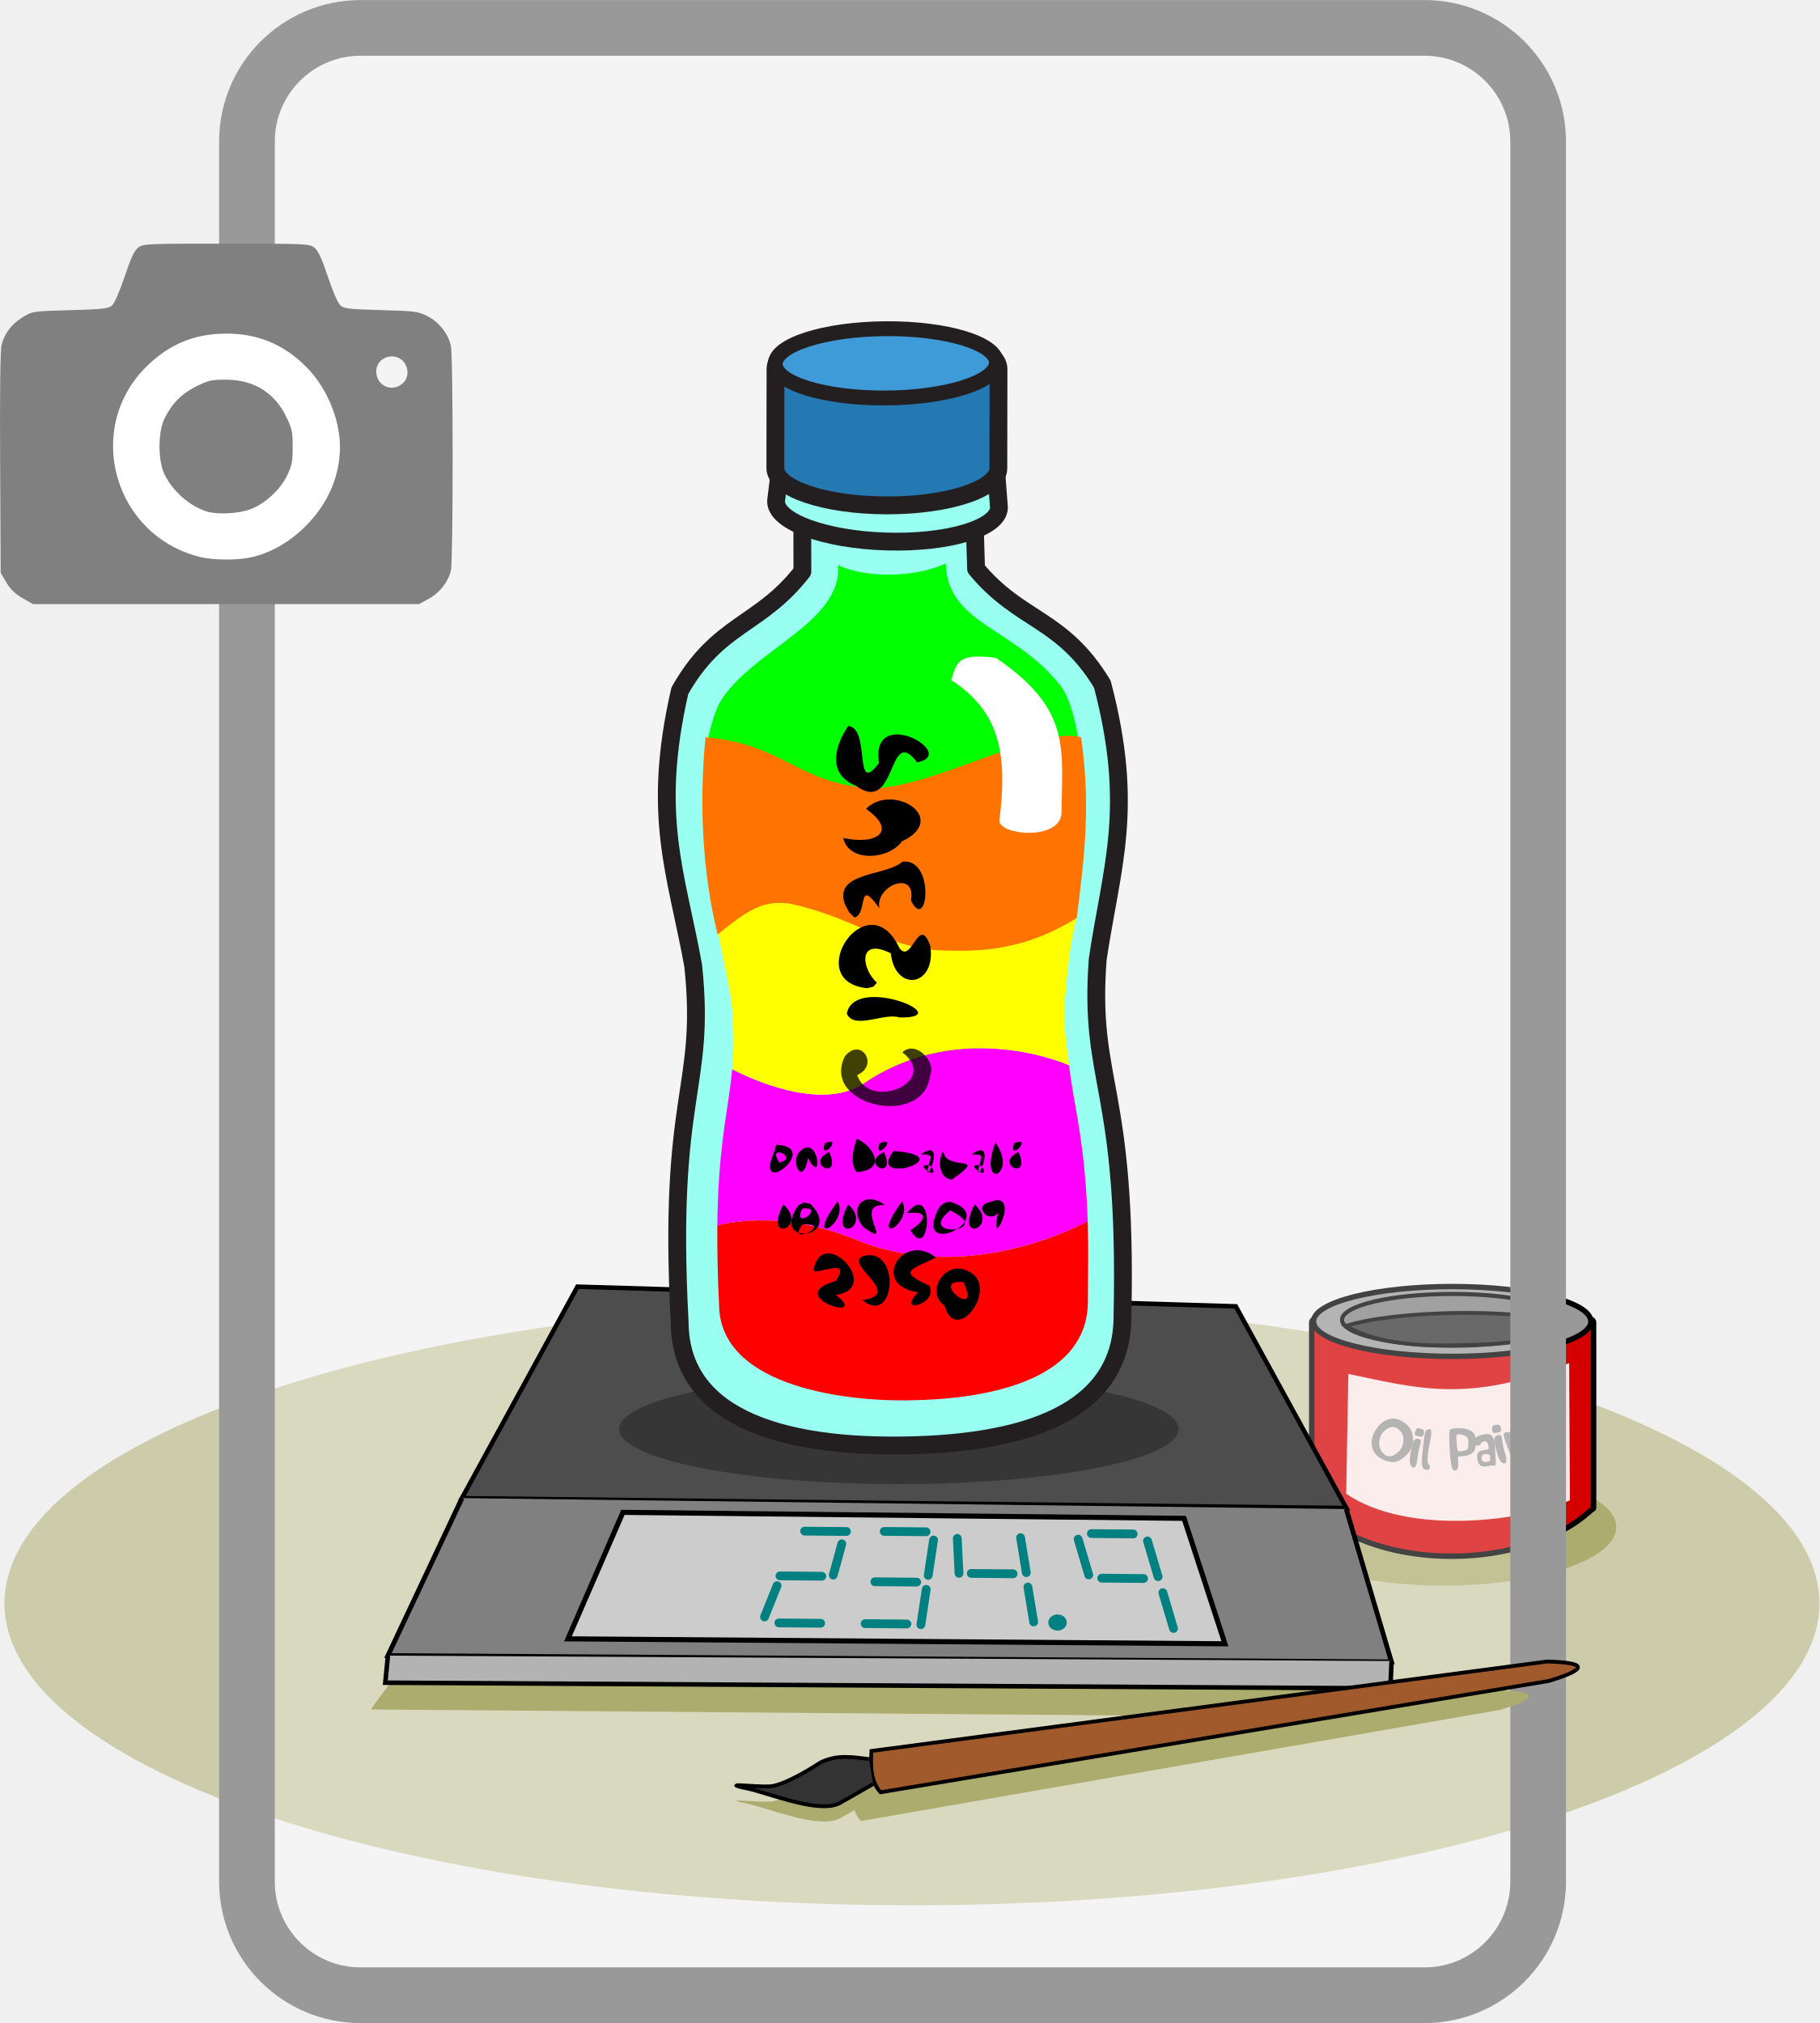
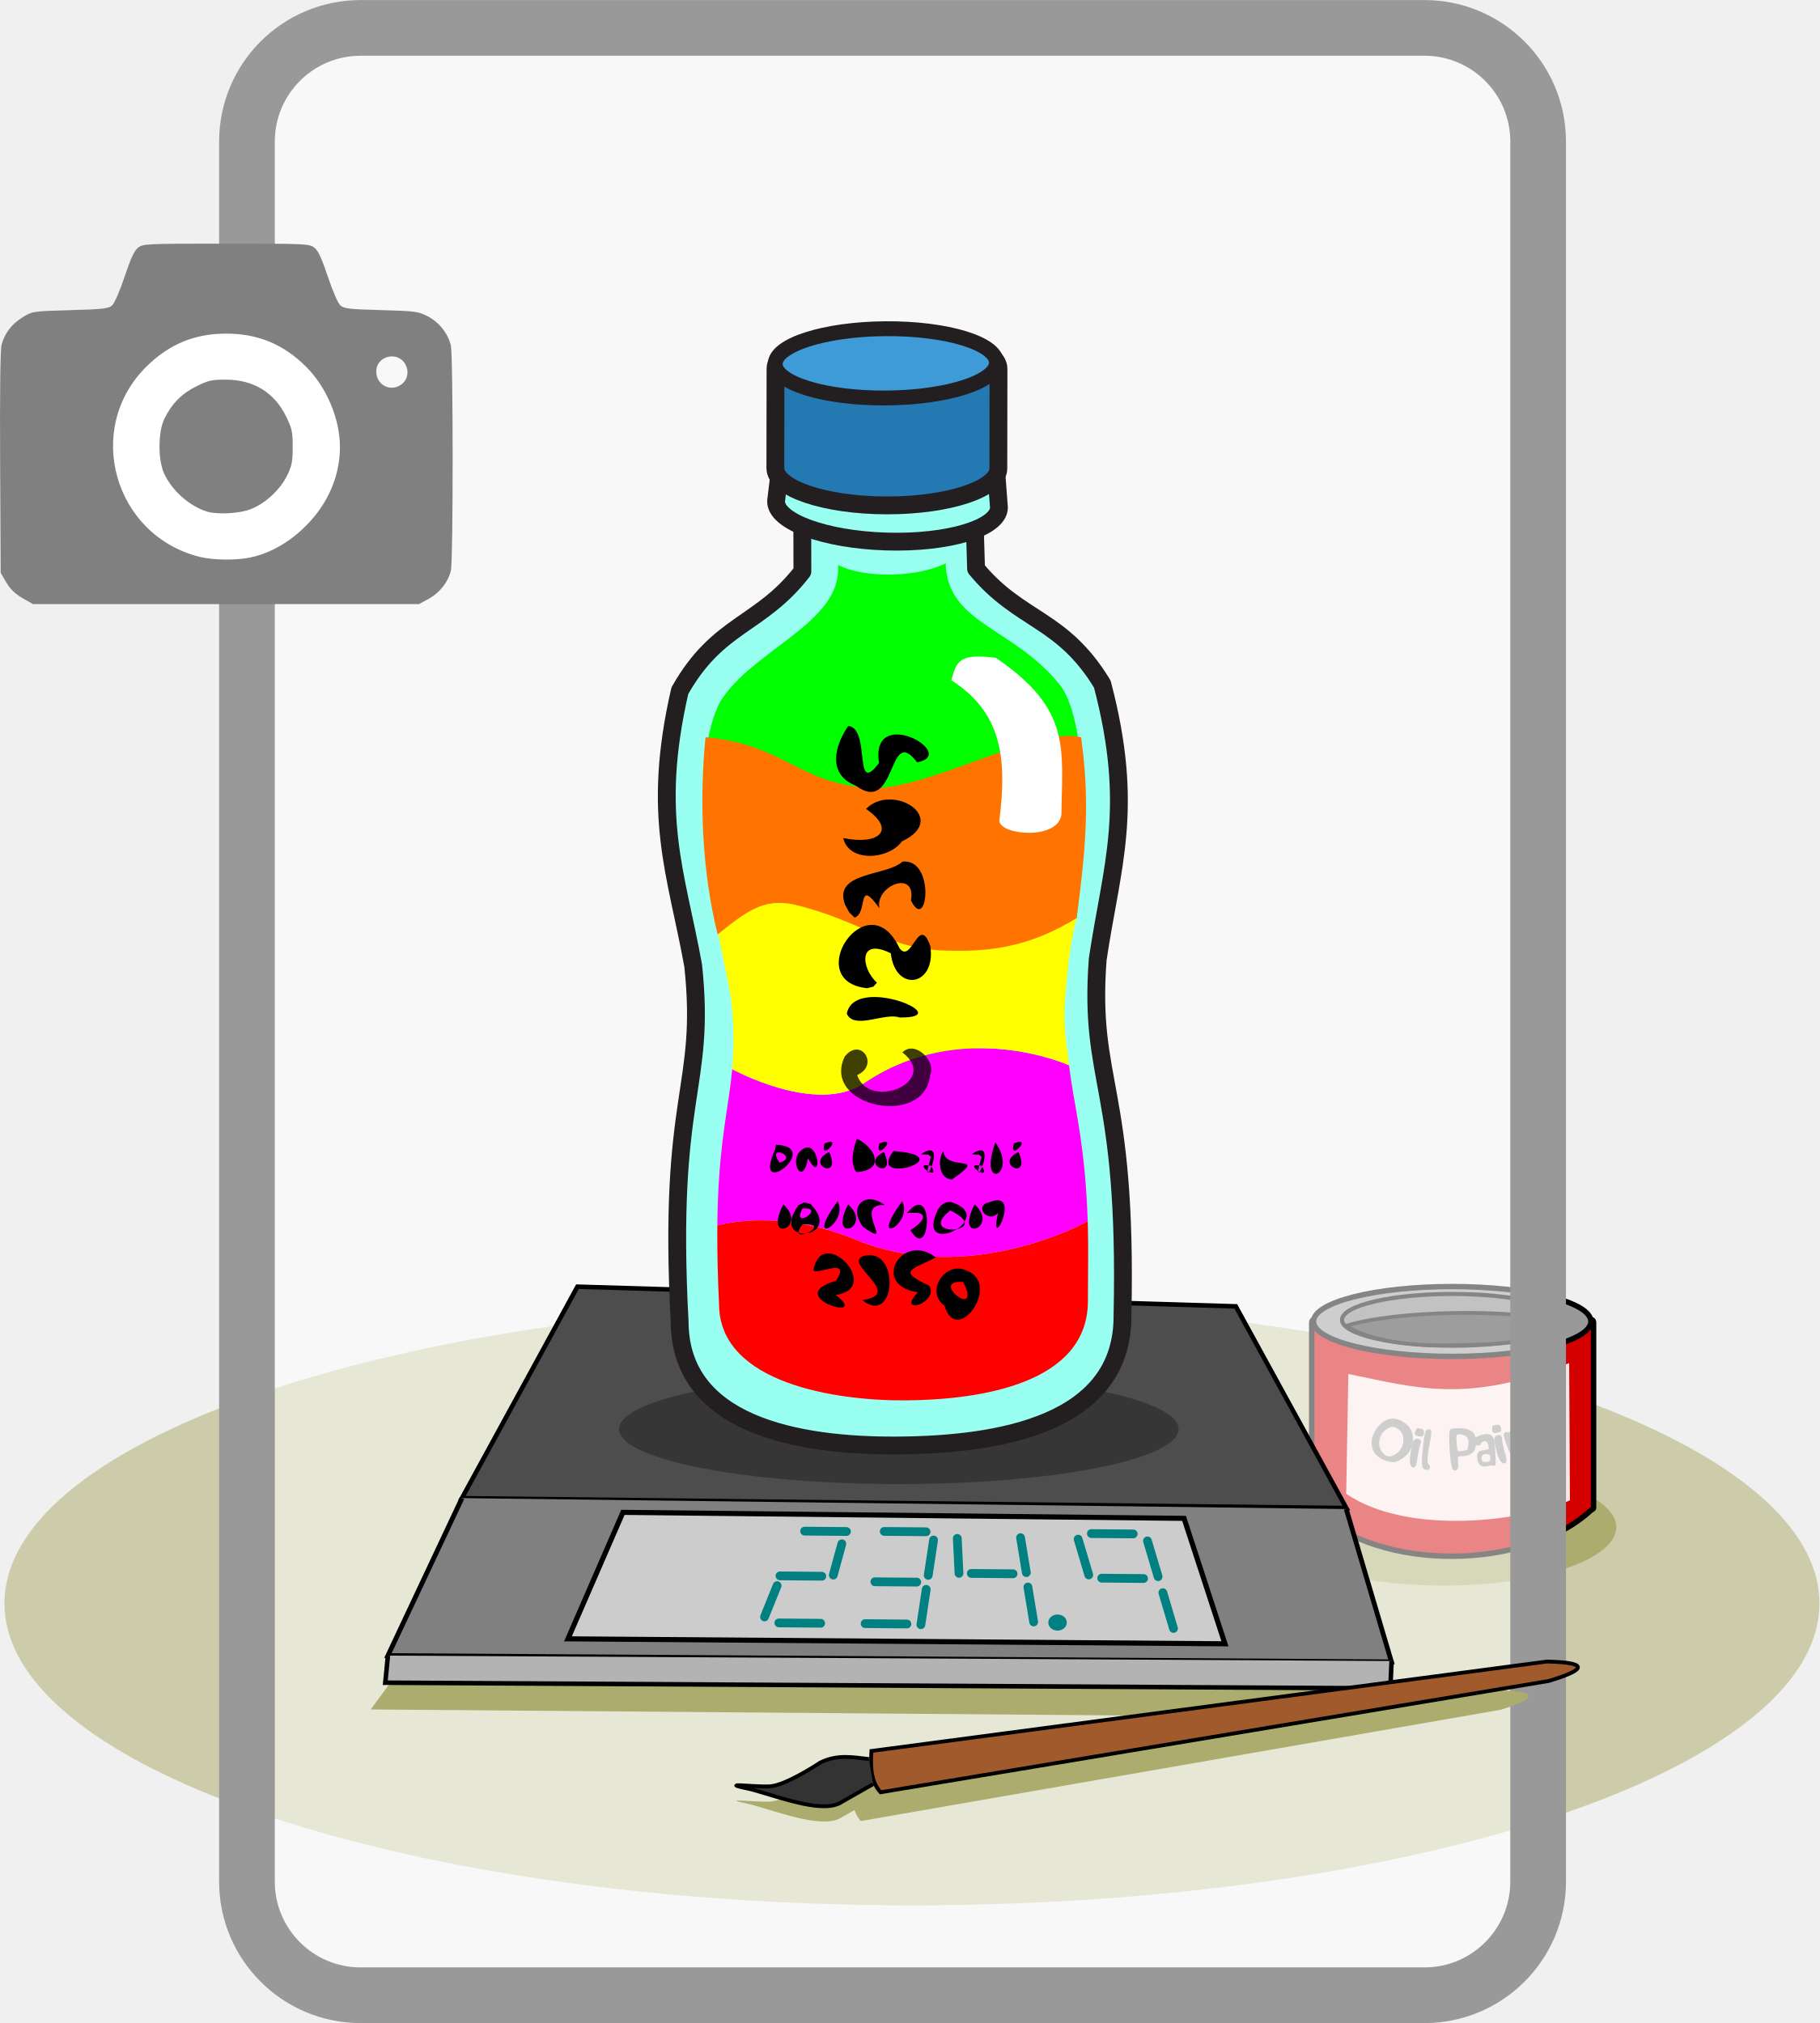
<svg xmlns="http://www.w3.org/2000/svg" width="126.48mm" height="140.64mm" version="1.1" viewBox="0 0 126.48 140.64">
  <g transform="translate(-39.624 -56.64)">
    <ellipse cx="103.02" cy="168.11" rx="63.084" ry="20.988" fill="#b4b47c" opacity=".6" />
    <g transform="matrix(.28286 0 0 .28286 -166.05 -481.59)">
      <path d="m1058.9 2258.9c21.694 13.067 42.224 6.88 62.739 0.438" fill="none" />
      <g>
        <ellipse transform="matrix(3.5353 0 0 3.5353 587.05 1702.6)" cx="139.98" cy="162.8" rx="12.001" ry="4.063" fill="#acac6f" stroke-miterlimit="10" stroke-width="0" />
        <path d="m1050.2 2227.1h67.859c0.391 0 0.706 0.305 0.706 0.684v45.589c0 0.379-0.419 0.421-0.706 0.684-16.127 14.784-51.763 15.204-67.859 0-0.282-0.266-0.706-0.305-0.706-0.684v-45.589c0-0.379 0.315-0.684 0.706-0.684z" fill="#d40000" stroke="#000" stroke-width="1.338" />
        <path d="m1118.1 2227.6a34.082 8.584 0 0 1-34.082 8.584 34.082 8.584 0 0 1-34.082-8.584 34.082 8.584 0 0 1 34.082-8.584 34.082 8.584 0 0 1 34.082 8.584z" fill="#999" stroke="#000" stroke-width="1.317" />
      </g>
      <path d="m1058.5 2240.5-0.535 29.455c15.394 10.479 43.926 6.638 54.982 1.607l-0.178-33.739c-24.912 10.179-37.953 6.001-54.268 2.678z" fill="#fff" opacity=".9" />
      <g transform="matrix(4.2211 -.64618 .64618 4.2211 203.05 1577.8)" fill="#999" aria-label="Oil Paint">
        <path d="m176.91 186.71q0.137 0.057 0.258 0.15 0.071 0.058 0.157 0.143 0.087 0.085 0.161 0.191 0.147 0.223 0.173 0.483 0.022 0.242-0.068 0.53-0.042 0.132-0.112 0.258-0.068 0.126-0.193 0.246-0.127 0.121-0.3 0.225-0.172 0.103-0.322 0.15-0.151 0.048-0.269 0.04-0.117-9e-3 -0.228-0.043-0.114-0.033-0.229-0.087-0.113-0.054-0.232-0.144-0.119-0.09-0.231-0.218-0.109-0.129-0.166-0.281-0.06-0.153-0.06-0.32-9.1e-4 -0.167 0.036-0.315 0.071-0.271 0.265-0.515 0.092-0.116 0.206-0.224 0.116-0.109 0.25-0.185 0.132-0.075 0.273-0.114 0.142-0.04 0.261-0.044 0.119-4e-3 0.209 0.02 0.09 0.023 0.161 0.052zm-0.19 0.443q-0.13-0.067-0.307-0.027-0.091 0.021-0.198 0.069-0.105 0.049-0.195 0.124-0.182 0.149-0.273 0.383-0.091 0.225-0.065 0.442 0.023 0.217 0.15 0.394 0.134 0.191 0.309 0.223 0.172 0.036 0.419-0.09 0.11-0.055 0.216-0.141 0.106-0.086 0.181-0.207 0.075-0.121 0.112-0.266 0.037-0.145 0.038-0.269-2.8e-4 -0.123-0.035-0.216-0.033-0.093-0.086-0.173-0.122-0.169-0.266-0.246z" />
        <path d="m178.04 188.07q0.062 0.055 0.031 0.144-0.019 0.053-0.051 0.129-0.03 0.074-0.065 0.15-0.039 0.076-0.068 0.152-0.027 0.077-0.06 0.174-0.033 0.099-0.072 0.216-0.037 0.118-0.067 0.223-0.061 0.213-0.15 0.305-0.102 0.101-0.196-7e-3 -0.093-0.101-0.064-0.364 0.014-0.134 0.064-0.296 0.051-0.163 0.104-0.317 0.051-0.153 0.098-0.279 0.049-0.128 0.106-0.2 0.056-0.07 0.112-0.088 0.058-0.018 0.109-0.013 0.101 0.011 0.17 0.072zm-0.094-0.643q0.041-0.036 0.134-5e-3 0.051 0.017 0.121 0.049 0.07 0.03 0.107 0.073 0.056 0.068 0.013 0.208-0.043 0.133-0.109 0.159-0.043 0.017-0.1 3e-3 -0.055-0.015-0.114-0.038-0.06-0.022-0.114-0.048-0.052-0.028-0.077-0.063-0.041-0.057 0.018-0.169 0.056-0.115 0.121-0.169z" />
        <path d="m178.73 187.6q0.038 0.059 1e-3 0.236-0.03 0.137-0.122 0.403-0.042 0.118-0.092 0.251-0.048 0.134-0.091 0.273-0.098 0.305-0.132 0.515-0.031 0.163 9e-3 0.252 0.02 0.044 0.047 0.087 0.029 0.042 0.028 0.088-1e-3 0.049-0.04 0.095-0.036 0.046-0.099 0.056-0.063 0.01-0.143-0.02-0.077-0.031-0.119-0.103-0.075-0.125-3e-3 -0.498 0.035-0.186 0.097-0.425 0.062-0.241 0.123-0.459 0.059-0.217 0.111-0.384 0.054-0.169 0.101-0.261 0.045-0.092 0.086-0.113 0.043-0.022 0.087-0.027 0.116-0.012 0.148 0.032z" />
        <path d="m180.24 187.75q0.107 0.013 0.242 0.038 0.135 0.025 0.268 0.077 0.133 0.054 0.245 0.139 0.113 0.085 0.168 0.197 0.055 0.112 0.05 0.247-4e-3 0.135-0.024 0.267-0.02 0.134-0.052 0.255-0.032 0.12-0.107 0.209-0.077 0.09-0.197 0.143-0.118 0.051-0.24 0.067t-0.23 2e-3q-0.108-0.013-0.179-0.02-0.073-6e-3 -0.105 0.012-0.032 0.017-0.046 0.091t-0.02 0.196q-4e-3 0.122-0.021 0.219-0.034 0.183-0.134 0.234-0.102 0.056-0.181-0.02-0.061-0.06-0.072-0.257-0.017-0.208 8e-3 -0.562 0.011-0.192 0.032-0.425 0.021-0.235 0.046-0.43 0.049-0.41 0.094-0.549 0.042-0.127 0.143-0.144 0.084-0.013 0.312 0.014zm-3e-3 0.355q-0.073 0.011-0.094 0.1-0.013 0.048-0.022 0.122-7e-3 0.073-0.014 0.165-9e-3 0.094-0.018 0.198-0.01 0.104-0.01 0.179-4e-3 0.145 0.032 0.185 0.03 0.036 0.164 0.037 0.072 5.6e-4 0.167-2e-3 0.097-4e-3 0.153-0.016 0.056-0.012 0.07-0.035 0.013-0.025 0.027-0.078 0.014-0.053 0.038-0.131 0.024-0.078 0.04-0.163 0.015-0.084 0.013-0.167-2e-3 -0.083-0.046-0.15-0.044-0.067-0.125-0.116-0.08-0.048-0.152-0.078-0.147-0.06-0.22-0.049z" />
        <path d="m181.09 188.74q-1e-3 -0.05 0.011-0.116 0.013-0.065 0.054-0.117 0.071-0.09 0.273-0.135 0.226-0.05 0.433-0.035 0.204 0.02 0.294 0.14 0.093 0.128 0.1 0.384 3e-3 0.12-0.011 0.254-0.013 0.134-0.024 0.258-0.014 0.127-0.024 0.238-8e-3 0.111-0.017 0.204-0.02 0.215-0.044 0.299-0.028 0.097-0.093 0.094-0.034-6.5e-4 -0.08-0.017-0.044-0.017-0.079-0.024-0.038-5e-3 -0.071 4e-3 -0.032 7e-3 -0.104 9e-3 -0.073 4e-3 -0.182-6e-3 -0.108-0.01-0.187-0.047-0.143-0.066-0.186-0.247-0.037-0.15-0.01-0.336 0.012-0.083 0.043-0.154 0.032-0.072 0.109-0.114 0.074-0.038 0.183-0.044 0.11-8e-3 0.193-7e-3 0.164 3e-3 0.19-0.028 0.031-0.042 0.022-0.181-0.01-0.128-0.048-0.197-0.053-0.088-0.147-0.09-0.117 2e-3 -0.195 0.075-0.036 0.034-0.055 0.068-0.017 0.033-0.061 0.044-0.044 0.011-0.109-2e-3 -0.064-0.013-0.107-0.036-0.069-0.037-0.072-0.138zm0.677 0.755q-0.052-0.016-0.124-0.024-0.072-8e-3 -0.127 8e-3 -0.1 0.03-0.129 0.145-0.031 0.115 0.01 0.195 0.033 0.069 0.139 0.092 0.075 0.017 0.194 9e-3 0.096-8e-3 0.119-0.055 0.014-0.033 0.017-0.085 5e-3 -0.052 9e-3 -0.093 2e-3 -0.039 5e-3 -0.064 4e-3 -0.025-3e-3 -0.047-0.019-0.051-0.11-0.082z" />
        <path d="m182.62 188.51q0.079 0.025 0.086 0.119 4e-3 0.057 5e-3 0.138 2e-3 0.08 2.9e-4 0.163-5e-3 0.085-1e-3 0.167 6e-3 0.081 0.015 0.183 0.01 0.104 0.021 0.227 0.013 0.123 0.028 0.231 0.03 0.219-0.015 0.339-0.053 0.134-0.183 0.072-0.126-0.055-0.205-0.308-0.041-0.128-0.06-0.297-0.019-0.17-0.032-0.332-0.015-0.16-0.022-0.295-6e-3 -0.137 0.017-0.225 0.023-0.087 0.067-0.125 0.045-0.04 0.095-0.056 0.097-0.03 0.184-2e-3zm-0.345-0.551q0.023-0.05 0.12-0.058 0.053-5e-3 0.13-4e-3 0.077-5.1e-4 0.128 0.024 0.079 0.04 0.095 0.186 0.014 0.139-0.036 0.19-0.033 0.032-0.091 0.043-0.056 8e-3 -0.12 0.011-0.063 4e-3 -0.124 2e-3 -0.059-4e-3 -0.096-0.027-0.06-0.035-0.051-0.162 5e-3 -0.128 0.043-0.203z" />
        <path d="m183.04 188.4q0.039 9e-3 0.06 0.027 0.021 0.017 0.059 6e-3 0.035-0.01 0.096-0.05 0.063-0.04 0.165-0.082 0.101-0.041 0.233-0.07 0.133-0.031 0.259-0.019 0.258 0.027 0.39 0.241 0.066 0.108 0.102 0.259 0.035 0.151 0.065 0.329 0.03 0.178 0.053 0.36 0.025 0.18 0.016 0.287-0.013 0.107-0.061 0.136-0.048 0.027-0.109 0.037-0.063 0.01-0.125 0.01-0.063-2e-3 -0.1-0.042-0.057-0.06-0.058-0.318-1e-3 -0.113-1e-3 -0.248 2e-3 -0.135-0.014-0.266-0.016-0.131-0.058-0.241-0.042-0.112-0.129-0.171-0.088-0.057-0.21-0.058-0.122-5.8e-4 -0.214 0.032-0.187 0.067-0.198 0.281-6e-3 0.116 0.022 0.275 0.028 0.159 0.068 0.314 0.036 0.156 0.064 0.29 0.029 0.134 9e-3 0.211-0.022 0.078-0.09 0.097-0.068 0.017-0.123-0.018-0.087-0.054-0.168-0.367-0.041-0.157-0.088-0.361-0.045-0.205-0.077-0.372-0.06-0.338-0.015-0.429 0.028-0.055 0.083-0.071 0.057-0.015 0.097-9e-3z" />
        <path d="m184.46 187.58q0.119-0.01 0.171 0.078 0.028 0.05 0.035 0.129 9e-3 0.076 0.016 0.155 5e-3 0.081 0.015 0.148 0.012 0.067 0.042 0.099 0.029 0.032 0.078 0.028 0.049-4e-3 0.107-0.012 0.057-8e-3 0.115-6e-3 0.06-1e-4 0.107 0.029 0.1 0.068 0.095 0.194-5e-3 0.111-0.141 0.143-0.071 0.018-0.16 0.024-0.088 7e-3 -0.132 0.05-0.045 0.045-0.036 0.135 0.01 0.088 0.031 0.2 0.022 0.113 0.049 0.232 0.028 0.117 0.073 0.184 0.046 0.07 0.107 0.083 0.061 0.013 0.125 5e-3 0.156-0.011 0.187-0.08 0.016-0.039 2e-3 -0.095-0.013-0.057-8e-3 -0.108 9e-3 -0.102 0.138-0.134 0.065-0.015 0.149-3e-3 0.084 0.011 0.142 0.078 0.057 0.069 0.074 0.182 0.017 0.113-0.021 0.196-0.037 0.087-0.13 0.134-0.091 0.045-0.223 0.075-0.133 0.031-0.284 0.049t-0.256 7.8e-4q-0.105-0.016-0.159-0.069-0.053-0.053-0.101-0.152-0.102-0.212-0.192-0.56-0.045-0.177-0.084-0.374t-0.063-0.371q-0.027-0.171-0.036-0.302-8e-3 -0.133 0.012-0.214 0.03-0.133 0.155-0.146z" />
      </g>
      <g stroke="#000">
        <path d="m1111.2 2227.2a27.13 6.364 0 0 1-27.13 6.364 27.13 6.364 0 0 1-27.129-6.364 27.13 6.364 0 0 1 27.129-6.364 27.13 6.364 0 0 1 27.13 6.364z" fill="#808080" stroke-width="1.012" />
        <path d="m1057.9 2228.7c11.782-3.785 41.26-4.438 53.268-0.827-3.654 4.265-12.332 5.38-25.748 5.551-11.858 0.364-21.328-0.997-27.52-4.724z" fill="#333" stroke-width=".935px" />
      </g>
    </g>
-     <rect transform="rotate(-90)" x="-195.35" y="56.792" width="136.77" height="89.758" ry="7.901" fill="#fff" fill-opacity=".263" stroke="#999" stroke-width="3.871" />
+     <rect transform="rotate(-90)" x="-195.35" y="56.792" width="136.77" height="89.758" ry="7.901" fill="#fff" fill-opacity=".523" stroke="#999" stroke-width="3.871" />
    <path d="m79.767 146.09 45.764 1.368 7.686 14.023-61.484-0.684z" fill="#4d4d4d" stroke="#000" stroke-width=".315px" />
    <ellipse cx="102.11" cy="155.99" rx="19.446" ry="3.825" opacity=".3" />
    <path d="m68.774 171.1-3.118 4.252 71.06 0.567-0.378-2.268" fill="#acac6f" stroke="#acac6f" stroke-width=".265px" />
    <g stroke="#000">
      <path d="m71.74 160.79-5.149 10.946 69.762 0.436-3.143-10.623" fill="#808080" stroke-width=".332px" />
      <path d="m66.591 171.74-0.184 1.882 69.869 0.396 0.086-1.903" fill="#b3b3b3" stroke-width=".315px" />
      <path d="m82.927 161.78 39.007 0.417 2.844 8.72-45.672-0.344z" fill="#ccc" stroke-width=".354px" />
    </g>
    <g transform="translate(.30068)" stroke="#008080" stroke-width=".609">
      <g fill="#008080" stroke-linecap="round" stroke-linejoin="round">
        <path d="m98.166 163.11-2.908-0.025" />
        <path d="m97.249 166.14 0.596-2.177" />
        <path d="m103.05 166.63-2.908-0.025" />
        <path d="m92.468 169.05 0.878-2.177" />
        <path d="m96.373 169.49-2.908-0.025" />
        <path d="m103.7 163.13-2.908-0.025" />
        <path d="m103.85 166.16 0.371-2.458" />
        <path d="m96.452 166.22-2.908-0.025" />
        <path d="m102.37 169.54-2.908-0.025" />
        <path d="m105.99 166.02-0.12-2.431" />
        <path d="m109.75 166.05-2.908-0.025" />
        <path d="m103.34 169.59 0.371-2.458" />
        <path d="m110.67 165.97-0.401-2.431" />
        <path d="m111.18 169.4-0.401-2.431" />
      </g>
      <ellipse cx="112.84" cy="169.44" rx=".338" ry=".254" />
      <g fill="#008080" stroke-linecap="round" stroke-linejoin="round">
        <path d="m115.01 166.13-0.739-2.487" />
        <path d="m118.82 166.38-2.908-0.025" />
        <path d="m119.83 166.25-0.739-2.487" />
        <path d="m120.9 169.85-0.739-2.487" />
        <path d="m118.1 163.28-2.908-0.025" />
      </g>
    </g>
    <g transform="matrix(.10015 -.00068781 .00068781 .10015 196.93 65.252)">
      <path d="m-812.7 574.27c10.146-64.939 26.602-104.58 4.508-190.93-27.758-46.496-56.703-43.457-87.078-80.682-0.495-22.531-1.084-43.114-1.307-67.185-0.189-19.007-20.554-20.558-42.066-20.037l-0.015-0.36c-1.336 0.211-2.763 0.363-4.227 0.49-4.539 0.153-9.082 0.344-13.446 0.443-4.373-0.018-8.913-0.131-13.459-0.199-1.454-0.109-2.886-0.228-4.217-0.42l-2e-3 0.359c-21.543-0.13-41.868 1.786-41.717 20.791 0.2 24.069-0.02 44.646-0.108 67.2-29.692 37.765-58.711 35.245-85.63 82.208-20.522 86.752-3.358 126.06 7.947 190.82 8.601 86.446-18.532 87.433-11.085 247.5 0 70.591 79.621 86.599 150.75 86.599 71.128 0 156.66-13.825 156.66-89.344 4.583-160.17-22.563-160.68-15.507-247.26z" fill="#99fff0" />
      <path d="m-812.7 574.27c10.146-64.939 26.602-104.58 4.508-190.93-27.758-46.496-56.703-43.457-87.078-80.682-0.495-22.531-1.084-43.114-1.307-67.185-0.189-19.007-20.554-20.558-42.066-20.037l-0.015-0.36c-1.336 0.211-2.763 0.363-4.227 0.49-4.539 0.153-9.082 0.344-13.446 0.443-4.373-0.018-8.913-0.131-13.459-0.199-1.454-0.109-2.886-0.228-4.217-0.42l-2e-3 0.359c-21.543-0.13-41.868 1.786-41.717 20.791 0.2 24.069-0.02 44.646-0.108 67.2-29.692 37.765-58.711 35.245-85.63 82.208-20.522 86.752-3.358 126.06 7.947 190.82 8.601 86.446-18.532 87.433-11.085 247.5 0 70.591 79.621 86.599 150.75 86.599 71.128 0 156.66-13.825 156.66-89.344 4.583-160.17-22.563-160.68-15.507-247.26z" fill="none" stroke="#231f20" stroke-linecap="round" stroke-linejoin="round" stroke-miterlimit="10" stroke-width="12.376" />
      <path d="m-837.35 384.08c-31.619-40.601-78.237-43.035-78.971-85.28-20.373 9.702-55.832 10.123-74.706 0.655 2.515 40.516-60.303 58.145-82.797 94.813-24.739 48.75-3.483 152.78-3.483 152.78l52.343 112.71h108.31l89.506-114.13c12.203-95.874 1.007-147.16-10.197-161.55z" enable-background="new    " fill="#0f0" />
      <path d="m-820.88 756.1c-1.376-49.433-7.243-73.229-10.78-97.233-0.531-3.659-1.026-7.339-1.43-11.102 0 0-73.958-34.182-142.4 11.469-33.215 22.154-91.433-10.369-91.433-10.369-0.383 3.77-0.812 7.455-1.313 11.125-3.287 24.03-8.897 47.884-9.752 97.326 0 0 41.325-12.488 96.159 10.539 79.608 33.442 160.95-11.755 160.95-11.755z" enable-background="new    " fill="#f0f" />
      <path d="m-975.49 659.24c68.443-45.65 142.4-11.469 142.4-11.469-1.444-13.404-4.13-27.128-2.468-47.105 1.974-18.437 3.237-36.395 8.407-55.033 0 0-80.275 45.191-156.94 0.972-51.458-29.68-93.214 0.448-93.214 0.448 2.896 17.06 6.808 34.067 10.1 53.824 1.872 19.968 1.573 34.592 0.282 47.993 0 1e-3 58.217 32.525 91.433 10.37z" enable-background="new    " fill="#ff0" />
      <path d="m-820.79 760.69c-0.021-1.521-0.068-3.097-0.091-4.583 0 0-81.342 45.196-160.95 11.755-54.834-23.027-96.159-10.539-96.159-10.539-0.022 1.49-0.028 3.061-0.048 4.594-0.153 14.498 0.073 31.016 0.876 50.343 0 54.962 81.585 67.332 128.85 67.332 52.44 0 127.18-10.913 127.18-68.535 0.168-19.346 0.636-35.867 0.341-50.367z" fill="#f00" />
      <path d="m-1076.4 555.28c-10.362-43.07-12.239-91.328-7.472-136.98 55.436 5.373 64.225 33.398 115.81 36.072 39.382 0.996 116.22-42.968 144.92-34.174 4.957 38.72 4.245 68.492-4.056 125.44-30.143 18.315-56.931 23.025-87.074 22.018-43.584-0.122-62.113-21.568-109.48-32.908-20.674-4.594-33.316 5.232-52.649 20.538z" fill="#ff7400" />
      <g stroke="#231f20">
        <path d="m-879.09 260.43-4.673-67.715c0.526-14.221-26.441-28.291-69.154-29.874-42.711-1.583-71.475 9.104-72.002 23.327l-8.838 68.531c-0.53 14.24 33.667 27.057 76.377 28.633 42.711 1.59 77.761-8.662 78.29-22.902z" fill="#99fff0" stroke-miterlimit="10" stroke-width="12.375" />
        <path d="m-879.33 233.13 0.578-69.009c0.117-14.232-34.43-26.07-77.171-26.425-42.738-0.36-77.477 10.896-77.6 25.124l-0.578 69.01c-0.121 14.25 34.428 26.083 77.165 26.434 42.743 0.367 77.485-10.887 77.606-25.134z" fill="#2479b3" stroke-miterlimit="10" stroke-width="12.375" />
        <ellipse cx="-956.92" cy="159.66" rx="76.77" ry="24.052" fill="#3f9ad8" stroke-width="10.314" />
      </g>
      <path d="m-913.02 379.91c3.848-13.089 5.395-18.838 31.111-15.29 52.269 36.18 45.525 62.941 44.729 108.83-2.068 18.178-42.622 14.441-43.146 4.266 5.763-43.652 2.231-75.153-32.694-97.806z" fill="#fff" />
    </g>
    <g transform="matrix(.27114 0 0 .25972 -66.21 100.29)" aria-label="Ani Himawati 18/15/2017  235g ">
      <path d="m589.29 138.36c12.258 0.434-6.425 15.531-0.263 1.34l0.161-0.821zm0.898 4.766c5.278-1.4-3.638-5.35 0 0z" />
      <path d="m595.59 139.99c4.665-4.576 5.972 9.757 1.88 1.985-1.294 7.997-4.897 0.621-1.88-1.985z" />
      <path d="m602.93 140.31c3.413 7.974-6.597 3.194 0 0zm-1.172-2.324c5.162-2.214-1.526 5.299 0 0z" />
      <path d="m609.99 136.77c4.224 1.817 7.962 8.415-0.132 8.903-1.665-2.645-0.753-6.148 0.132-8.903z" />
      <path d="m616.99 140.31c3.413 7.974-6.597 3.194 0 0zm-1.172-2.324c5.162-2.214-1.526 5.299 0 0z" />
      <path d="m619.4 140.04c18.2 1.353-7.23 9.855 0 0z" />
      <path d="m626.43 140.92c7.776-5.557-0.903 12.839 2.591 0.662l-0.712-0.585zm2.624 3.099c-5.533-1.331 2.771 4.738 0 0z" />
      <path d="m632.2 140.04c0.492 5.744 12.09 0.463 2.168 7.636-3.435-0.255-3.682-5.437-2.168-7.636z" />
      <path d="m639.42 140.92c7.776-5.557-0.903 12.839 2.591 0.662l-0.712-0.585zm2.624 3.099c-5.533-1.331 2.771 4.738 0 0z" />
      <path d="m645.52 137.74c6.056 8.761-4.635 13.387 0 0z" />
      <path d="m651.47 140.31c3.413 7.974-6.598 3.193 0 0zm-1.172-2.324c5.162-2.214-1.526 5.299 0 0z" />
      <path d="m591.17 154.32c6.598 6.211-5.393 10.801 0 0z" />
      <path d="m598.17 154.23c8.759 9.401-10.897 11.486-3.114 0.301l1.415-0.746zm-2.103 1.185c-3.017 6.168 6.356-0.557 0 0zm7e-3 4.264c-4.645 6.276 8.657-0.533 0 0z" />
      <path d="m605.1 153.48c2.984 6.092-9.06 12.802 0 0z" />
      <path d="m607.78 154.32c6.598 6.211-5.393 10.801 0 0z" />
      <path d="m617.19 154.49c-8.662-0.452 3.105 12.299-5.527 5.902-3.999-5.194 0.235-9.983 5.527-5.902z" />
      <path d="m621.64 153.48c2.984 6.093-9.06 12.802 0 0z" />
      <path d="m622.84 156.67c7.273-9.292 6.142 13.754 0.906 4.548 3.827-2.512 5.179-5.27-0.906-4.548z" />
      <path d="m634.7 153.87c11.647 4.405-10.402 15.376-3.815 1.682 0.703-1.279 2.314-2.364 3.815-1.682zm-0.755 2.083c-9.254 7.603 11.935 5.938 0 0z" />
      <path d="m640.21 154.32c6.598 6.211-5.393 10.801 0 0z" />
      <path d="m644.02 153.74c8.805-3.881-0.418 14.751 2.205 2.821-2.433 3.137-6.52-1.982-2.205-2.821z" />
      <path d="m598.92 171.76c2.311-12.146 17.893 4.961 5.705 6.799 9.378 7.666-14.151 0.438 0.017-3.77 4.378-6.95-5.901-0.887-5.722-3.029z" />
      <path d="m612.13 168.02c9.2-1.847 7.744 19.089-0.726 11.902 11.317-1.507-6.046-10.209 0.726-11.902z" />
      <path d="m630.29 168.53c-6.505 3.36-9.848 3.652-1.708 7.549 2.562 4.783-8.698 8.079-2.902 1.772-12.309-1.855-4.053-16.395 4.61-9.321z" />
      <path d="m638.25 172.08c8.918 3.578-2.66 20.563-5.777 9.33-5.045-3.639 0.176-12.223 5.777-9.33zm-1 3.01c-9.085-0.699 4.924 10.57 0.122 0.185z" />
    </g>
    <path d="m143.84 174.15-44.986 6.219c-0.033 0.695-0.14 2.044 0.608 2.871l44.493-7.738c2.686-0.85 2.521-1.282-0.115-1.352z" fill="#acac6f" />
    <path d="m100.04 179.99c-1.098-0.124-2.183-0.348-3.38 0.243 0 0-2.385 1.592-3.511 1.654-1.127 0.062-3.841-0.328-1.246 0.222 2.232 0.632 5.04 1.698 6.273 0.85l2.154-1.224" fill="#acac6f" />
    <path d="m147.17 172.15-46.967 6.219c-0.034 0.695-0.146 2.044 0.635 2.871l46.452-7.738c2.804-0.85 2.632-1.282-0.12-1.352z" fill="#a05a2c" stroke="#000" stroke-width=".265px" />
    <path d="m100.03 178.93c-1.098-0.124-2.183-0.348-3.38 0.243 0 0-2.385 1.592-3.511 1.654-1.127 0.062-3.841-0.328-1.246 0.222 2.232 0.632 5.04 1.698 6.273 0.849l2.154-1.224" fill="#333" stroke="#000" stroke-width=".265px" />
    <g transform="matrix(.32446 0 0 .32446 -76.514 -234.29)">
      <ellipse cx="407.24" cy="991.38" rx="25.904" ry="26.206" fill="#fff" />
      <path d="m362.75 1024.8c-1.558-0.893-2.615-1.916-3.452-3.34l-1.206-2.052-0.122-23.631c-0.079-15.255 0.036-24.217 0.323-25.283 0.663-2.462 2.156-4.405 4.495-5.852 2.083-1.288 2.123-1.294 10.195-1.524 7.104-0.202 8.213-0.33 8.991-1.035 0.503-0.456 1.658-3.117 2.667-6.144 1.302-3.906 2.075-5.572 2.882-6.207 1.064-0.837 1.726-0.867 18.891-0.867 17.165 0 17.827 0.03 18.891 0.867 0.806 0.634 1.58 2.301 2.882 6.207 1.008 3.026 2.164 5.688 2.667 6.144 0.776 0.704 1.868 0.831 8.729 1.02 7.34 0.202 7.979 0.286 9.984 1.318 2.426 1.248 4.38 3.71 4.972 6.264 0.506 2.181 0.516 46.036 0.011 48.211-0.569 2.451-2.393 4.782-4.743 6.061l-2.09 1.137h-82.722zm48.713-8.669c4.319-0.894 8.466-3.244 12.031-6.817 4.719-4.729 7.282-10.669 7.282-16.871 0-6.05-2.869-12.845-7.273-17.226-4.837-4.812-10.305-7.076-17.089-7.076-6.758 0-12.216 2.251-17.078 7.044-13.475 13.285-7.023 36.245 11.469 40.813 2.752 0.68 7.716 0.742 10.657 0.133zm-9.147-9.854c-3.762-1.149-7.504-4.462-9.205-8.15-1.355-2.938-1.319-8.969 0.069-11.784 1.589-3.223 3.737-5.387 6.879-6.934 2.553-1.257 3.284-1.418 6.346-1.402 5.888 0.031 10.302 2.736 12.823 7.858 1.273 2.586 1.424 3.281 1.424 6.568 0 3.153-0.172 4.027-1.208 6.137-1.513 3.081-4.758 6.053-7.889 7.224-2.435 0.911-7.047 1.152-9.239 0.483zm41.92-27.49c1.08-0.973 1.324-2.59 0.603-3.985-1.574-3.044-6.281-1.954-6.281 1.454 0 3.079 3.391 4.591 5.678 2.531z" fill="#808080" />
    </g>
    <path d="m104.28 131.4c-0.391 3.695-7.599 2.17-5.934-1.308 1.126-1.411 2.429 0.615 0.864 1.285 0.848 2.517 5.788 0.454 3.146-1.574 0.855-0.881 2.394 0.613 1.924 1.597z" opacity=".75" />
    <g transform="rotate(-90)" stroke-width=".201" aria-label="12345">
      <path d="m-127.11 98.491c2.778 0.533-0.324 7.848-0.266 3.667 0.37-1.014-0.888-3.155 0.266-3.667z" />
      <path d="m-125.34 99.906c0.462-4.628 7.495 0.036 2.786 2.245-1.169 0.848 2.439 1.342 0.14 2.147-2.819 0.413-3.25-2.44-0.499-2.75 1.14-2.292-1.042-2.065-2.044-0.965l-0.279-0.248-0.104-0.429z" />
      <path d="m-119.55 98.377c2.322-0.892 1.976 2.865 3.01 3.984 0.244 2.309-5.047 1.743-2.704 0.591 2.194 0.38 1.029-2.515-0.538-2.196 2.216-1.587-0.34-0.769-0.65-1.722l0.369-0.38 0.513-0.278z" />
      <path d="m-114.9 98.243c-0.514 2.418 0.524 3.755 2.025 1.581 1.866 1.866-0.674 5.855-2.262 2.494-1.286-0.935-1.469-3.696 0.237-4.075z" />
      <path d="m-107.11 98.589c-0.142 1.593-4.989 0.329-2.573 2.14 4.135-0.635 0.612 5.639 0.044 2.646 2.757-2.057-3.73-1.364-1.629-4.246 0.78-1.998 2.751-1.51 4.158-0.54z" />
    </g>
  </g>
</svg>
